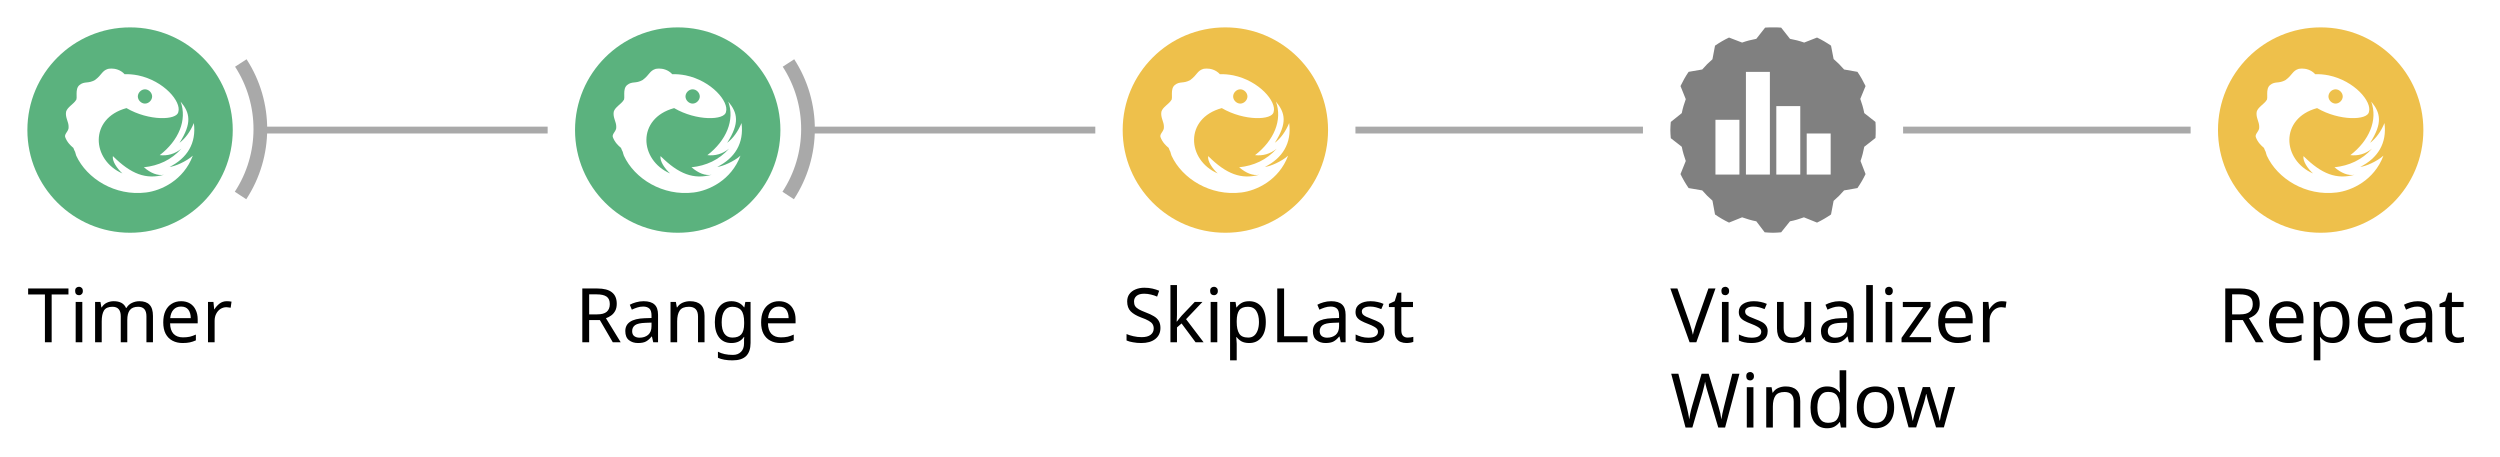
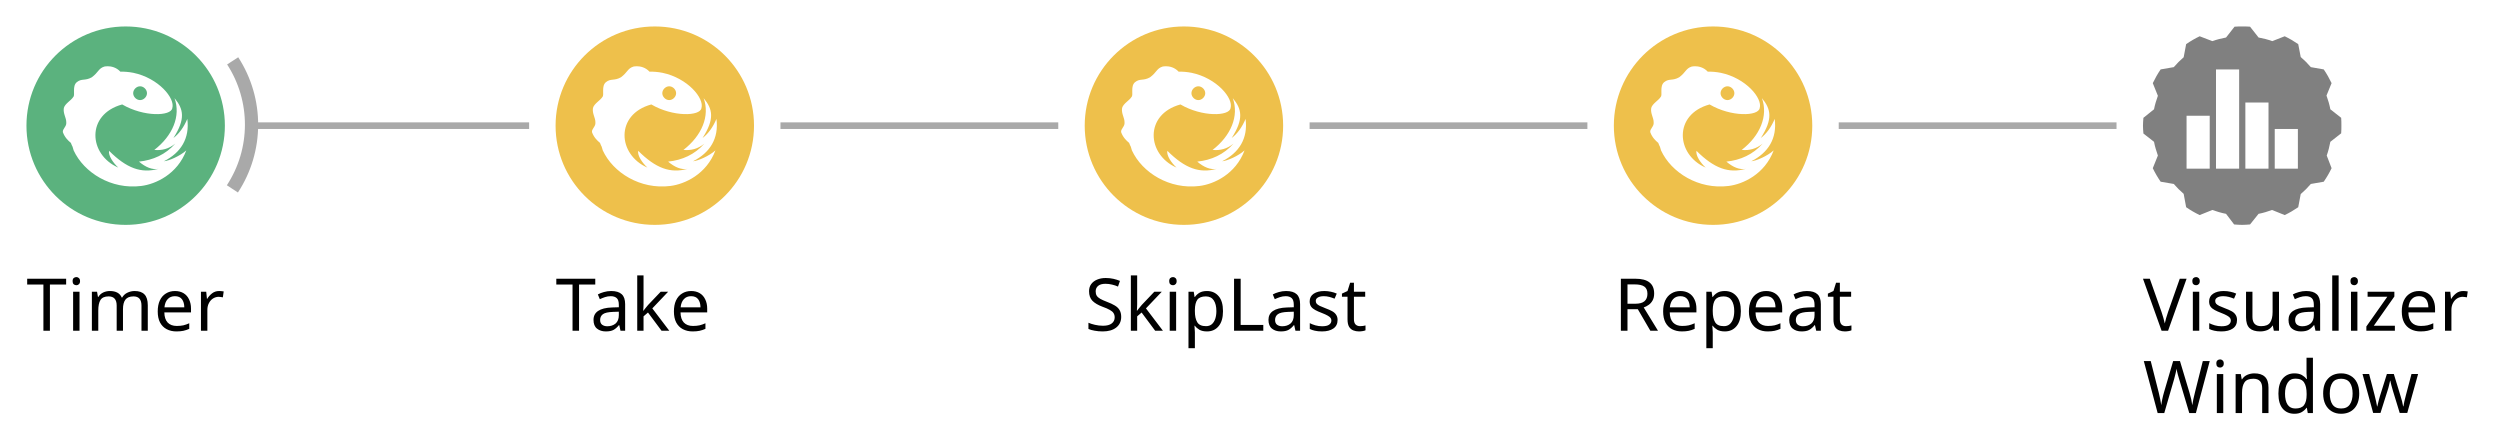
- <svg xmlns="http://www.w3.org/2000/svg" width="365.195" height="66.65" id="SvgGdi_output">
+ <svg xmlns="http://www.w3.org/2000/svg" width="377.979" height="66.65" id="SvgGdi_output">
  <style>text { fill: #000; } @media (prefers-color-scheme: dark) { text { fill: #eee; } }</style>
  <rect id="background" height="100.00%" style="fill:none;" width="100.00%" y="0.00" x="0.00" />
  <g style="shape-rendering:auto;" id="root_group">
    <line y1="19.00" style="stroke:rgb(169,169,169);fill:none;stroke-linecap:butt;stroke-miterlimit:9;opacity:1;stroke-width:1;stroke-linejoin:miter;" id="2" x2="320.00" y2="19.00" x1="278.00" />
    <line y1="19.00" style="stroke:rgb(169,169,169);fill:none;stroke-linecap:butt;stroke-miterlimit:9;opacity:1;stroke-width:1;stroke-linejoin:miter;" id="3" x2="240.00" y2="19.00" x1="198.00" />
    <line y1="19.00" style="stroke:rgb(169,169,169);fill:none;stroke-linecap:butt;stroke-miterlimit:9;opacity:1;stroke-width:1;stroke-linejoin:miter;" id="4" x2="160.00" y2="19.00" x1="118.00" />
    <line y1="19.00" style="stroke:rgb(169,169,169);fill:none;stroke-linecap:butt;stroke-miterlimit:9;opacity:1;stroke-width:1;stroke-linejoin:miter;" id="5" x2="80.00" y2="19.00" x1="38.00" />
-     <ellipse id="38" cy="15.00" cx="15.00" transform="matrix(1.00 0.00 0.00 1.00 324.00 4.00 ) " rx="15.00" ry="15.00" style="stroke:none;opacity:1;fill:rgb(238,192,75);" />
-     <path d="M 12.246 6.014 12.246 6.02 C 12.058 6.02 11.895 6.04 11.767 6.066 10.869 6.353 10.896 6.934 9.877 7.686 8.863 8.264 8.353 7.82 7.615 8.42 6.878 9.016 7.393 10.383 7.084 10.648 6.777 11.18 5.826 11.655 5.652 12.326 5.509 13.185 6.042 13.797 6.021 14.533 6.083 15.146 5.411 15.495 5.508 15.992 5.797 16.804 6.354 17.292 6.617 17.518 6.663 17.55 6.7 17.599 6.715 17.602 6.791 17.792 6.859 17.986 6.955 18.166 6.95 18.14 6.949 18.114 6.943 18.088 6.998 18.305 7.055 18.524 7.133 18.738 8.683 22.099 12.814 24.686 17.342 24.117 19.541 23.848 22.824 22.332 24.166 18.738 23.22 19.587 21.532 20.324 20.777 20.381 23.33 19.105 24.707 16.937 24.32 13.975 23.792 15.233 23.093 16.201 22.221 16.865 24.075 13.976 23.757 12.481 22.385 10.84 23.366 13.539 22.097 16.534 19.332 18.664 20.452 18.785 21.517 18.516 22.502 17.713 21.013 19.374 19.15 20.208 17.014 20.436 18.034 21.303 19.018 21.695 19.959 21.527 17.345 22.249 15.155 21.454 12.49 18.801 12.351 19.515 13.105 20.628 13.883 21.338 9.373 19.383 8.976 13.296 14.469 11.793 14.472 11.793 14.475 11.794 14.478 11.793 17.75 13.707 21.865 13.581 22.051 12.344 22.509 10.861 19.965 7.805 16.162 7.008 15.462 6.871 14.792 6.817 14.154 6.836 14.167 6.836 14.179 6.836 14.191 6.826 13.584 6.177 12.81 6.012 12.246 6.014 z M 17.178 9.047 C 17.724 9.047 18.223 9.544 18.223 10.09 18.223 10.636 17.724 11.133 17.178 11.133 16.632 11.133 16.135 10.636 16.135 10.09 16.135 9.544 16.632 9.047 17.178 9.047 z " style="stroke:none;fill-rule:evenodd;opacity:1;fill:rgb(255,255,255);" transform="matrix(1.00 0.00 0.00 1.00 324.00 4.00 ) " id="41" />
-     <text id="42" transform="matrix(1.00 0.00 0.00 1.00 0.00 0.00 ) " x="324.00px" y="39.00px" style="stroke:none;clip-path:url(#44_text_clipper);font-family:Microsoft Sans Serif;font-size:8.25pt;opacity:1;">
-       <tspan dy="8.25pt" id="46">Repeat</tspan>
+     <path transform="matrix(1.00 0.00 0.00 1.00 324.00 4.00 ) " id="38" d="M 15 0 C 15.401 0 15.794 0 16.187 0.033 L 17.476 1.671 C 18.195 1.804 18.878 1.977 19.552 2.218 L 21.429 1.483 C 22.14 1.823 22.829 2.227 23.473 2.67 L 23.849 4.621 C 24.395 5.087 24.913 5.605 25.379 6.151 L 27.33 6.494 C 27.773 7.138 28.177 7.861 28.517 8.571 L 27.746 10.448 C 27.987 11.122 28.196 11.805 28.329 12.523 L 29.967 13.813 C 29.998 14.206 30 14.599 30 15 30 15.392 29.997 15.769 29.967 16.154 L 28.329 17.44 C 28.198 18.146 28.017 18.852 27.782 19.516 L 28.517 21.429 C 28.176 22.143 27.775 22.826 27.33 23.473 L 25.379 23.813 C 24.913 24.358 24.395 24.877 23.849 25.342 L 23.473 27.33 C 22.828 27.774 22.14 28.177 21.429 28.517 L 19.516 27.746 C 18.851 27.982 18.184 28.198 17.476 28.329 L 16.187 29.934 C 15.793 29.965 15.401 30 15 30 14.599 30 14.173 29.966 13.78 29.934 L 12.56 28.329 C 11.862 28.2 11.141 27.977 10.484 27.746 L 8.571 28.517 C 7.856 28.176 7.174 27.776 6.527 27.33 L 6.151 25.306 C 5.617 24.848 5.114 24.348 4.658 23.813 L 2.67 23.473 C 2.225 22.826 1.824 22.143 1.483 21.429 L 2.254 19.516 C 2.023 18.859 1.8 18.138 1.671 17.44 L 0.066 16.187 C 0.035 15.794 -9.272993E-05 15.401 -9.272993E-05 15 -9.272993E-05 14.599 0.035 14.206 0.066 13.813 L 1.671 12.524 C 1.802 11.816 2.019 11.149 2.254 10.484 L 1.483 8.571 C 1.823 7.861 2.227 7.138 2.67 6.494 L 4.658 6.151 C 5.114 5.616 5.617 5.116 6.151 4.658 L 6.527 2.67 C 7.174 2.225 7.857 1.824 8.571 1.483 L 10.484 2.218 C 11.148 1.983 11.854 1.802 12.56 1.671 L 13.846 0.033 C 14.231 0.003 14.608 -0 15 -0 z " style="stroke:none;fill-rule:evenodd;opacity:1;fill:rgb(128,128,128);" />
+     <rect id="45" height="8.00" style="stroke:none;opacity:1;fill:rgb(255,255,255);" transform="matrix(1.00 0.00 0.00 1.00 324.00 4.00 ) " width="3.50" y="13.50" x="6.59" />
+     <rect id="46" height="15.00" style="stroke:none;opacity:1;fill:rgb(255,255,255);" transform="matrix(1.00 0.00 0.00 1.00 324.00 4.00 ) " width="3.50" y="6.50" x="11.04" />
+     <rect id="47" height="10.00" style="stroke:none;opacity:1;fill:rgb(255,255,255);" transform="matrix(1.00 0.00 0.00 1.00 324.00 4.00 ) " width="3.50" y="11.50" x="15.48" />
+     <rect id="48" height="6.00" style="stroke:none;opacity:1;fill:rgb(255,255,255);" transform="matrix(1.00 0.00 0.00 1.00 324.00 4.00 ) " width="3.50" y="15.50" x="19.92" />
+     <text id="49" transform="matrix(1.00 0.00 0.00 1.00 0.00 0.00 ) " x="324.00px" y="39.00px" style="stroke:none;clip-path:url(#51_text_clipper);font-family:Microsoft Sans Serif;font-size:8.25pt;opacity:1;">
+       <tspan dy="8.25pt" id="53">Visualizer</tspan>
    </text>
-     <path transform="matrix(1.00 0.00 0.00 1.00 244.00 4.00 ) " id="50" d="M 15 0 C 15.401 0 15.794 0 16.187 0.033 L 17.476 1.671 C 18.195 1.804 18.878 1.977 19.552 2.218 L 21.429 1.483 C 22.14 1.823 22.829 2.227 23.473 2.67 L 23.849 4.621 C 24.395 5.087 24.913 5.605 25.379 6.151 L 27.33 6.494 C 27.773 7.138 28.177 7.861 28.517 8.571 L 27.746 10.448 C 27.987 11.122 28.196 11.805 28.329 12.523 L 29.967 13.813 C 29.998 14.206 30 14.599 30 15 30 15.392 29.997 15.769 29.967 16.154 L 28.329 17.44 C 28.198 18.146 28.017 18.852 27.782 19.516 L 28.517 21.429 C 28.176 22.143 27.775 22.826 27.33 23.473 L 25.379 23.813 C 24.913 24.358 24.395 24.877 23.849 25.342 L 23.473 27.33 C 22.828 27.774 22.14 28.177 21.429 28.517 L 19.516 27.746 C 18.851 27.982 18.184 28.198 17.476 28.329 L 16.187 29.934 C 15.793 29.965 15.401 30 15 30 14.599 30 14.173 29.966 13.78 29.934 L 12.56 28.329 C 11.862 28.2 11.141 27.977 10.484 27.746 L 8.571 28.517 C 7.856 28.176 7.174 27.776 6.527 27.33 L 6.151 25.306 C 5.617 24.848 5.114 24.348 4.658 23.813 L 2.67 23.473 C 2.225 22.826 1.824 22.143 1.483 21.429 L 2.254 19.516 C 2.023 18.859 1.8 18.138 1.671 17.44 L 0.066 16.187 C 0.035 15.794 -9.272993E-05 15.401 -9.272993E-05 15 -9.272993E-05 14.599 0.035 14.206 0.066 13.813 L 1.671 12.524 C 1.802 11.816 2.019 11.149 2.254 10.484 L 1.483 8.571 C 1.823 7.861 2.227 7.138 2.67 6.494 L 4.658 6.151 C 5.114 5.616 5.617 5.116 6.151 4.658 L 6.527 2.67 C 7.174 2.225 7.857 1.824 8.571 1.483 L 10.484 2.218 C 11.148 1.983 11.854 1.802 12.56 1.671 L 13.846 0.033 C 14.231 0.003 14.608 -0 15 -0 z " style="stroke:none;fill-rule:evenodd;opacity:1;fill:rgb(128,128,128);" />
-     <rect id="57" height="8.00" style="stroke:none;opacity:1;fill:rgb(255,255,255);" transform="matrix(1.00 0.00 0.00 1.00 244.00 4.00 ) " width="3.50" y="13.50" x="6.59" />
-     <rect id="58" height="15.00" style="stroke:none;opacity:1;fill:rgb(255,255,255);" transform="matrix(1.00 0.00 0.00 1.00 244.00 4.00 ) " width="3.50" y="6.50" x="11.04" />
-     <rect id="59" height="10.00" style="stroke:none;opacity:1;fill:rgb(255,255,255);" transform="matrix(1.00 0.00 0.00 1.00 244.00 4.00 ) " width="3.50" y="11.50" x="15.48" />
-     <rect id="60" height="6.00" style="stroke:none;opacity:1;fill:rgb(255,255,255);" transform="matrix(1.00 0.00 0.00 1.00 244.00 4.00 ) " width="3.50" y="15.50" x="19.92" />
-     <text id="61" transform="matrix(1.00 0.00 0.00 1.00 0.00 0.00 ) " x="244.00px" y="39.00px" style="stroke:none;clip-path:url(#63_text_clipper);font-family:Microsoft Sans Serif;font-size:8.25pt;opacity:1;">
-       <tspan dy="8.25pt" id="65">Visualizer</tspan>
+     <text id="55" transform="matrix(1.00 0.00 0.00 1.00 0.00 0.00 ) " x="324.00px" y="51.45px" style="stroke:none;clip-path:url(#57_text_clipper);font-family:Microsoft Sans Serif;font-size:8.25pt;opacity:1;">
+       <tspan dy="8.25pt" id="59">Window</tspan>
    </text>
-     <text id="67" transform="matrix(1.00 0.00 0.00 1.00 0.00 0.00 ) " x="244.00px" y="51.45px" style="stroke:none;clip-path:url(#69_text_clipper);font-family:Microsoft Sans Serif;font-size:8.25pt;opacity:1;">
-       <tspan dy="8.25pt" id="71">Window</tspan>
+     <ellipse id="63" cy="15.00" cx="15.00" transform="matrix(1.00 0.00 0.00 1.00 244.00 4.00 ) " rx="15.00" ry="15.00" style="stroke:none;opacity:1;fill:rgb(238,192,75);" />
+     <path d="M 12.246 6.014 12.246 6.02 C 12.058 6.02 11.895 6.04 11.767 6.066 10.869 6.353 10.896 6.934 9.877 7.686 8.863 8.264 8.353 7.82 7.615 8.42 6.878 9.016 7.393 10.383 7.084 10.648 6.777 11.18 5.826 11.655 5.652 12.326 5.509 13.185 6.042 13.797 6.021 14.533 6.083 15.146 5.411 15.495 5.508 15.992 5.797 16.804 6.354 17.292 6.617 17.518 6.663 17.55 6.7 17.599 6.715 17.602 6.791 17.792 6.859 17.986 6.955 18.166 6.95 18.14 6.949 18.114 6.943 18.088 6.998 18.305 7.055 18.524 7.133 18.738 8.683 22.099 12.814 24.686 17.342 24.117 19.541 23.848 22.824 22.332 24.166 18.738 23.22 19.587 21.532 20.324 20.777 20.381 23.33 19.105 24.707 16.937 24.32 13.975 23.792 15.233 23.093 16.201 22.221 16.865 24.075 13.976 23.757 12.481 22.385 10.84 23.366 13.539 22.097 16.534 19.332 18.664 20.452 18.785 21.517 18.516 22.502 17.713 21.013 19.374 19.15 20.208 17.014 20.436 18.034 21.303 19.018 21.695 19.959 21.527 17.345 22.249 15.155 21.454 12.49 18.801 12.351 19.515 13.105 20.628 13.883 21.338 9.373 19.383 8.976 13.296 14.469 11.793 14.472 11.793 14.475 11.794 14.478 11.793 17.75 13.707 21.865 13.581 22.051 12.344 22.509 10.861 19.965 7.805 16.162 7.008 15.462 6.871 14.792 6.817 14.154 6.836 14.167 6.836 14.179 6.836 14.191 6.826 13.584 6.177 12.81 6.012 12.246 6.014 z M 17.178 9.047 C 17.724 9.047 18.223 9.544 18.223 10.09 18.223 10.636 17.724 11.133 17.178 11.133 16.632 11.133 16.135 10.636 16.135 10.09 16.135 9.544 16.632 9.047 17.178 9.047 z " style="stroke:none;fill-rule:evenodd;opacity:1;fill:rgb(255,255,255);" transform="matrix(1.00 0.00 0.00 1.00 244.00 4.00 ) " id="66" />
+     <text id="67" transform="matrix(1.00 0.00 0.00 1.00 0.00 0.00 ) " x="244.00px" y="39.00px" style="stroke:none;clip-path:url(#69_text_clipper);font-family:Microsoft Sans Serif;font-size:8.25pt;opacity:1;">
+       <tspan dy="8.25pt" id="71">Repeat</tspan>
    </text>
    <ellipse id="73" cy="15.00" cx="15.00" transform="matrix(1.00 0.00 0.00 1.00 164.00 4.00 ) " rx="15.00" ry="15.00" style="stroke:none;opacity:1;fill:rgb(238,192,75);" />
    <path d="M 12.246 6.014 12.246 6.02 C 12.058 6.02 11.895 6.04 11.767 6.066 10.869 6.353 10.896 6.934 9.877 7.686 8.863 8.264 8.353 7.82 7.615 8.42 6.878 9.016 7.393 10.383 7.084 10.648 6.777 11.18 5.826 11.655 5.652 12.326 5.509 13.185 6.042 13.797 6.021 14.533 6.083 15.146 5.411 15.495 5.508 15.992 5.797 16.804 6.354 17.292 6.617 17.518 6.663 17.55 6.7 17.599 6.715 17.602 6.791 17.792 6.859 17.986 6.955 18.166 6.95 18.14 6.949 18.114 6.943 18.088 6.998 18.305 7.055 18.524 7.133 18.738 8.683 22.099 12.814 24.686 17.342 24.117 19.541 23.848 22.824 22.332 24.166 18.738 23.22 19.587 21.532 20.324 20.777 20.381 23.33 19.105 24.707 16.937 24.32 13.975 23.792 15.233 23.093 16.201 22.221 16.865 24.075 13.976 23.757 12.481 22.385 10.84 23.366 13.539 22.097 16.534 19.332 18.664 20.452 18.785 21.517 18.516 22.502 17.713 21.013 19.374 19.15 20.208 17.014 20.436 18.034 21.303 19.018 21.695 19.959 21.527 17.345 22.249 15.155 21.454 12.49 18.801 12.351 19.515 13.105 20.628 13.883 21.338 9.373 19.383 8.976 13.296 14.469 11.793 14.472 11.793 14.475 11.794 14.478 11.793 17.75 13.707 21.865 13.581 22.051 12.344 22.509 10.861 19.965 7.805 16.162 7.008 15.462 6.871 14.792 6.817 14.154 6.836 14.167 6.836 14.179 6.836 14.191 6.826 13.584 6.177 12.81 6.012 12.246 6.014 z M 17.178 9.047 C 17.724 9.047 18.223 9.544 18.223 10.09 18.223 10.636 17.724 11.133 17.178 11.133 16.632 11.133 16.135 10.636 16.135 10.09 16.135 9.544 16.632 9.047 17.178 9.047 z " style="stroke:none;fill-rule:evenodd;opacity:1;fill:rgb(255,255,255);" transform="matrix(1.00 0.00 0.00 1.00 164.00 4.00 ) " id="74" />
    <text id="75" transform="matrix(1.00 0.00 0.00 1.00 0.00 0.00 ) " x="164.00px" y="39.00px" style="stroke:none;clip-path:url(#77_text_clipper);font-family:Microsoft Sans Serif;font-size:8.25pt;opacity:1;">
      <tspan dy="8.25pt" id="79">SkipLast</tspan>
    </text>
-     <path d="M 31.179 5.2 C 34.998 11.092 34.981 18.682 31.136 24.557 " style="stroke:rgb(169,169,169);fill:none;stroke-linecap:butt;stroke-miterlimit:9;opacity:1;stroke-width:2;stroke-linejoin:miter;" transform="matrix(1.00 0.00 0.00 1.00 84.00 4.00 ) " id="84" />
-     <ellipse id="85" cy="15.00" cx="15.00" transform="matrix(1.00 0.00 0.00 1.00 84.00 4.00 ) " rx="15.00" ry="15.00" style="stroke:none;opacity:1;fill:rgb(91,178,126);" />
-     <path d="M 12.246 6.014 12.246 6.02 C 12.058 6.02 11.895 6.04 11.767 6.066 10.869 6.353 10.896 6.934 9.877 7.686 8.863 8.264 8.353 7.82 7.615 8.42 6.878 9.016 7.393 10.383 7.084 10.648 6.777 11.18 5.826 11.655 5.652 12.326 5.509 13.185 6.042 13.797 6.021 14.533 6.083 15.146 5.411 15.495 5.508 15.992 5.797 16.804 6.354 17.292 6.617 17.518 6.663 17.55 6.7 17.599 6.715 17.602 6.791 17.792 6.859 17.986 6.955 18.166 6.95 18.14 6.949 18.114 6.943 18.088 6.998 18.305 7.055 18.524 7.133 18.738 8.683 22.099 12.814 24.686 17.342 24.117 19.541 23.848 22.824 22.332 24.166 18.738 23.22 19.587 21.532 20.324 20.777 20.381 23.33 19.105 24.707 16.937 24.32 13.975 23.792 15.233 23.093 16.201 22.221 16.865 24.075 13.976 23.757 12.481 22.385 10.84 23.366 13.539 22.097 16.534 19.332 18.664 20.452 18.785 21.517 18.516 22.502 17.713 21.013 19.374 19.15 20.208 17.014 20.436 18.034 21.303 19.018 21.695 19.959 21.527 17.345 22.249 15.155 21.454 12.49 18.801 12.351 19.515 13.105 20.628 13.883 21.338 9.373 19.383 8.976 13.296 14.469 11.793 14.472 11.793 14.475 11.794 14.478 11.793 17.75 13.707 21.865 13.581 22.051 12.344 22.509 10.861 19.965 7.805 16.162 7.008 15.462 6.871 14.792 6.817 14.154 6.836 14.167 6.836 14.179 6.836 14.191 6.826 13.584 6.177 12.81 6.012 12.246 6.014 z M 17.178 9.047 C 17.724 9.047 18.223 9.544 18.223 10.09 18.223 10.636 17.724 11.133 17.178 11.133 16.632 11.133 16.135 10.636 16.135 10.09 16.135 9.544 16.632 9.047 17.178 9.047 z " style="stroke:none;fill-rule:evenodd;opacity:1;fill:rgb(255,255,255);" transform="matrix(1.00 0.00 0.00 1.00 84.00 4.00 ) " id="86" />
-     <text id="87" transform="matrix(1.00 0.00 0.00 1.00 0.00 0.00 ) " x="84.00px" y="39.00px" style="stroke:none;clip-path:url(#89_text_clipper);font-family:Microsoft Sans Serif;font-size:8.25pt;opacity:1;">
-       <tspan dy="8.25pt" id="91">Range</tspan>
+     <ellipse id="81" cy="15.00" cx="15.00" transform="matrix(1.00 0.00 0.00 1.00 84.00 4.00 ) " rx="15.00" ry="15.00" style="stroke:none;opacity:1;fill:rgb(238,192,75);" />
+     <path d="M 12.246 6.014 12.246 6.02 C 12.058 6.02 11.895 6.04 11.767 6.066 10.869 6.353 10.896 6.934 9.877 7.686 8.863 8.264 8.353 7.82 7.615 8.42 6.878 9.016 7.393 10.383 7.084 10.648 6.777 11.18 5.826 11.655 5.652 12.326 5.509 13.185 6.042 13.797 6.021 14.533 6.083 15.146 5.411 15.495 5.508 15.992 5.797 16.804 6.354 17.292 6.617 17.518 6.663 17.55 6.7 17.599 6.715 17.602 6.791 17.792 6.859 17.986 6.955 18.166 6.95 18.14 6.949 18.114 6.943 18.088 6.998 18.305 7.055 18.524 7.133 18.738 8.683 22.099 12.814 24.686 17.342 24.117 19.541 23.848 22.824 22.332 24.166 18.738 23.22 19.587 21.532 20.324 20.777 20.381 23.33 19.105 24.707 16.937 24.32 13.975 23.792 15.233 23.093 16.201 22.221 16.865 24.075 13.976 23.757 12.481 22.385 10.84 23.366 13.539 22.097 16.534 19.332 18.664 20.452 18.785 21.517 18.516 22.502 17.713 21.013 19.374 19.15 20.208 17.014 20.436 18.034 21.303 19.018 21.695 19.959 21.527 17.345 22.249 15.155 21.454 12.49 18.801 12.351 19.515 13.105 20.628 13.883 21.338 9.373 19.383 8.976 13.296 14.469 11.793 14.472 11.793 14.475 11.794 14.478 11.793 17.75 13.707 21.865 13.581 22.051 12.344 22.509 10.861 19.965 7.805 16.162 7.008 15.462 6.871 14.792 6.817 14.154 6.836 14.167 6.836 14.179 6.836 14.191 6.826 13.584 6.177 12.81 6.012 12.246 6.014 z M 17.178 9.047 C 17.724 9.047 18.223 9.544 18.223 10.09 18.223 10.636 17.724 11.133 17.178 11.133 16.632 11.133 16.135 10.636 16.135 10.09 16.135 9.544 16.632 9.047 17.178 9.047 z " style="stroke:none;fill-rule:evenodd;opacity:1;fill:rgb(255,255,255);" transform="matrix(1.00 0.00 0.00 1.00 84.00 4.00 ) " id="82" />
+     <text id="83" transform="matrix(1.00 0.00 0.00 1.00 0.00 0.00 ) " x="84.00px" y="39.00px" style="stroke:none;clip-path:url(#85_text_clipper);font-family:Microsoft Sans Serif;font-size:8.25pt;opacity:1;">
+       <tspan dy="8.25pt" id="87">Take</tspan>
    </text>
-     <path d="M 31.179 5.2 C 34.998 11.092 34.981 18.682 31.136 24.557 " style="stroke:rgb(169,169,169);fill:none;stroke-linecap:butt;stroke-miterlimit:9;opacity:1;stroke-width:2;stroke-linejoin:miter;" transform="matrix(1.00 0.00 0.00 1.00 4.00 4.00 ) " id="93" />
-     <ellipse id="94" cy="15.00" cx="15.00" transform="matrix(1.00 0.00 0.00 1.00 4.00 4.00 ) " rx="15.00" ry="15.00" style="stroke:none;opacity:1;fill:rgb(91,178,126);" />
-     <path d="M 12.246 6.014 12.246 6.02 C 12.058 6.02 11.895 6.04 11.767 6.066 10.869 6.353 10.896 6.934 9.877 7.686 8.863 8.264 8.353 7.82 7.615 8.42 6.878 9.016 7.393 10.383 7.084 10.648 6.777 11.18 5.826 11.655 5.652 12.326 5.509 13.185 6.042 13.797 6.021 14.533 6.083 15.146 5.411 15.495 5.508 15.992 5.797 16.804 6.354 17.292 6.617 17.518 6.663 17.55 6.7 17.599 6.715 17.602 6.791 17.792 6.859 17.986 6.955 18.166 6.95 18.14 6.949 18.114 6.943 18.088 6.998 18.305 7.055 18.524 7.133 18.738 8.683 22.099 12.814 24.686 17.342 24.117 19.541 23.848 22.824 22.332 24.166 18.738 23.22 19.587 21.532 20.324 20.777 20.381 23.33 19.105 24.707 16.937 24.32 13.975 23.792 15.233 23.093 16.201 22.221 16.865 24.075 13.976 23.757 12.481 22.385 10.84 23.366 13.539 22.097 16.534 19.332 18.664 20.452 18.785 21.517 18.516 22.502 17.713 21.013 19.374 19.15 20.208 17.014 20.436 18.034 21.303 19.018 21.695 19.959 21.527 17.345 22.249 15.155 21.454 12.49 18.801 12.351 19.515 13.105 20.628 13.883 21.338 9.373 19.383 8.976 13.296 14.469 11.793 14.472 11.793 14.475 11.794 14.478 11.793 17.75 13.707 21.865 13.581 22.051 12.344 22.509 10.861 19.965 7.805 16.162 7.008 15.462 6.871 14.792 6.817 14.154 6.836 14.167 6.836 14.179 6.836 14.191 6.826 13.584 6.177 12.81 6.012 12.246 6.014 z M 17.178 9.047 C 17.724 9.047 18.223 9.544 18.223 10.09 18.223 10.636 17.724 11.133 17.178 11.133 16.632 11.133 16.135 10.636 16.135 10.09 16.135 9.544 16.632 9.047 17.178 9.047 z " style="stroke:none;fill-rule:evenodd;opacity:1;fill:rgb(255,255,255);" transform="matrix(1.00 0.00 0.00 1.00 4.00 4.00 ) " id="95" />
-     <text id="96" transform="matrix(1.00 0.00 0.00 1.00 0.00 0.00 ) " x="4.00px" y="39.00px" style="stroke:none;clip-path:url(#98_text_clipper);font-family:Microsoft Sans Serif;font-size:8.25pt;opacity:1;">
-       <tspan dy="8.25pt" id="100">Timer</tspan>
+     <path transform="matrix(1.00 0.00 0.00 1.00 4.00 4.00 ) " id="92" d="M 31.179 5.2 C 34.998 11.092 34.981 18.682 31.136 24.557 " style="stroke:rgb(169,169,169);fill:none;stroke-linecap:butt;stroke-miterlimit:9;opacity:1;stroke-width:2;stroke-linejoin:miter;" />
+     <ellipse id="93" cy="15.00" cx="15.00" transform="matrix(1.00 0.00 0.00 1.00 4.00 4.00 ) " rx="15.00" ry="15.00" style="stroke:none;opacity:1;fill:rgb(91,178,126);" />
+     <path d="M 12.246 6.014 12.246 6.02 C 12.058 6.02 11.895 6.04 11.767 6.066 10.869 6.353 10.896 6.934 9.877 7.686 8.863 8.264 8.353 7.82 7.615 8.42 6.878 9.016 7.393 10.383 7.084 10.648 6.777 11.18 5.826 11.655 5.652 12.326 5.509 13.185 6.042 13.797 6.021 14.533 6.083 15.146 5.411 15.495 5.508 15.992 5.797 16.804 6.354 17.292 6.617 17.518 6.663 17.55 6.7 17.599 6.715 17.602 6.791 17.792 6.859 17.986 6.955 18.166 6.95 18.14 6.949 18.114 6.943 18.088 6.998 18.305 7.055 18.524 7.133 18.738 8.683 22.099 12.814 24.686 17.342 24.117 19.541 23.848 22.824 22.332 24.166 18.738 23.22 19.587 21.532 20.324 20.777 20.381 23.33 19.105 24.707 16.937 24.32 13.975 23.792 15.233 23.093 16.201 22.221 16.865 24.075 13.976 23.757 12.481 22.385 10.84 23.366 13.539 22.097 16.534 19.332 18.664 20.452 18.785 21.517 18.516 22.502 17.713 21.013 19.374 19.15 20.208 17.014 20.436 18.034 21.303 19.018 21.695 19.959 21.527 17.345 22.249 15.155 21.454 12.49 18.801 12.351 19.515 13.105 20.628 13.883 21.338 9.373 19.383 8.976 13.296 14.469 11.793 14.472 11.793 14.475 11.794 14.478 11.793 17.75 13.707 21.865 13.581 22.051 12.344 22.509 10.861 19.965 7.805 16.162 7.008 15.462 6.871 14.792 6.817 14.154 6.836 14.167 6.836 14.179 6.836 14.191 6.826 13.584 6.177 12.81 6.012 12.246 6.014 z M 17.178 9.047 C 17.724 9.047 18.223 9.544 18.223 10.09 18.223 10.636 17.724 11.133 17.178 11.133 16.632 11.133 16.135 10.636 16.135 10.09 16.135 9.544 16.632 9.047 17.178 9.047 z " style="stroke:none;fill-rule:evenodd;opacity:1;fill:rgb(255,255,255);" transform="matrix(1.00 0.00 0.00 1.00 4.00 4.00 ) " id="94" />
+     <text id="95" transform="matrix(1.00 0.00 0.00 1.00 0.00 0.00 ) " x="4.00px" y="39.00px" style="stroke:none;clip-path:url(#97_text_clipper);font-family:Microsoft Sans Serif;font-size:8.25pt;opacity:1;">
+       <tspan dy="8.25pt" id="99">Timer</tspan>
    </text>
  </g>
  <defs id="clips_hatches_and_gradients">
-     <clipPath id="44_text_clipper">
-       <rect x="324.00" y="39.00" width="40.20" height="13.83" id="45" />
+     <clipPath id="51_text_clipper">
+       <rect x="324.00" y="39.00" width="52.98" height="27.65" id="52" />
    </clipPath>
-     <clipPath id="63_text_clipper">
-       <rect x="244.00" y="39.00" width="52.98" height="27.65" id="64" />
+     <clipPath id="57_text_clipper">
+       <rect x="324.00" y="51.45" width="52.98" height="27.65" id="58" />
    </clipPath>
    <clipPath id="69_text_clipper">
-       <rect x="244.00" y="51.45" width="52.98" height="27.65" id="70" />
+       <rect x="244.00" y="39.00" width="40.20" height="13.83" id="70" />
    </clipPath>
    <clipPath id="77_text_clipper">
      <rect x="164.00" y="39.00" width="47.19" height="13.83" id="78" />
    </clipPath>
-     <clipPath id="89_text_clipper">
-       <rect x="84.00" y="39.00" width="37.05" height="13.83" id="90" />
+     <clipPath id="85_text_clipper">
+       <rect x="84.00" y="39.00" width="28.86" height="13.83" id="86" />
    </clipPath>
-     <clipPath id="98_text_clipper">
-       <rect x="4.00" y="39.00" width="32.68" height="13.83" id="99" />
+     <clipPath id="97_text_clipper">
+       <rect x="4.00" y="39.00" width="32.68" height="13.83" id="98" />
    </clipPath>
  </defs>
</svg>
